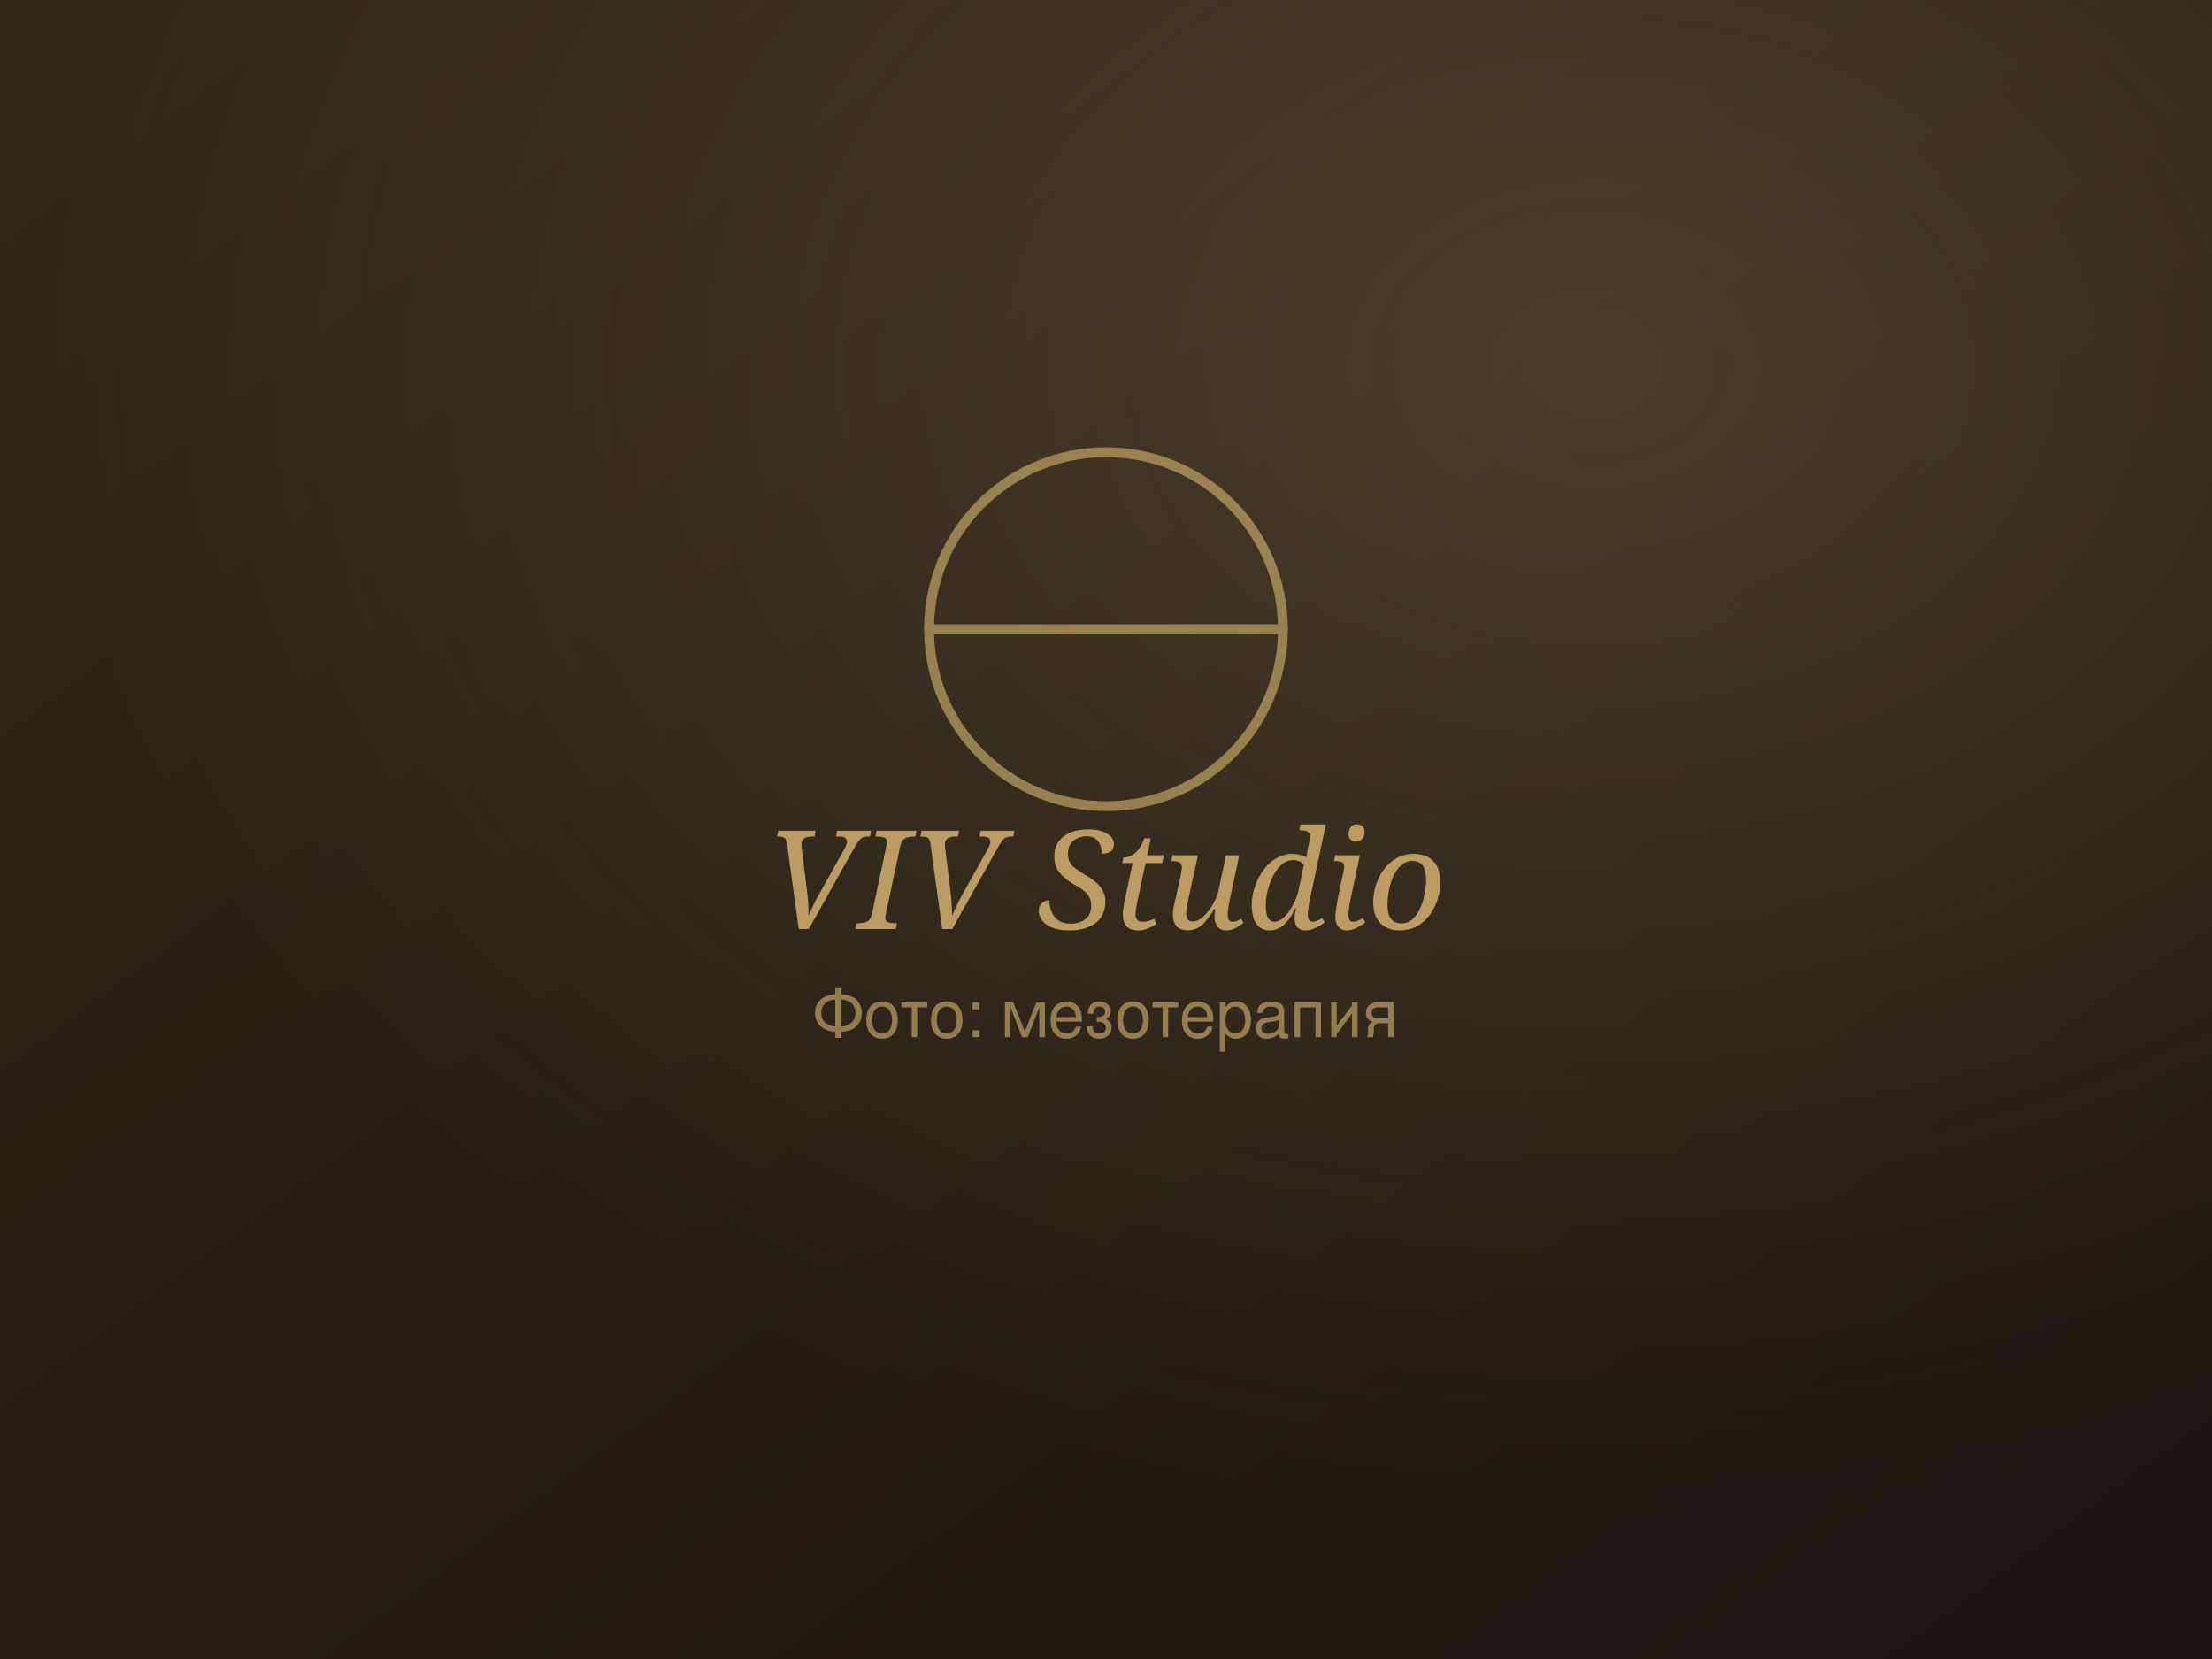
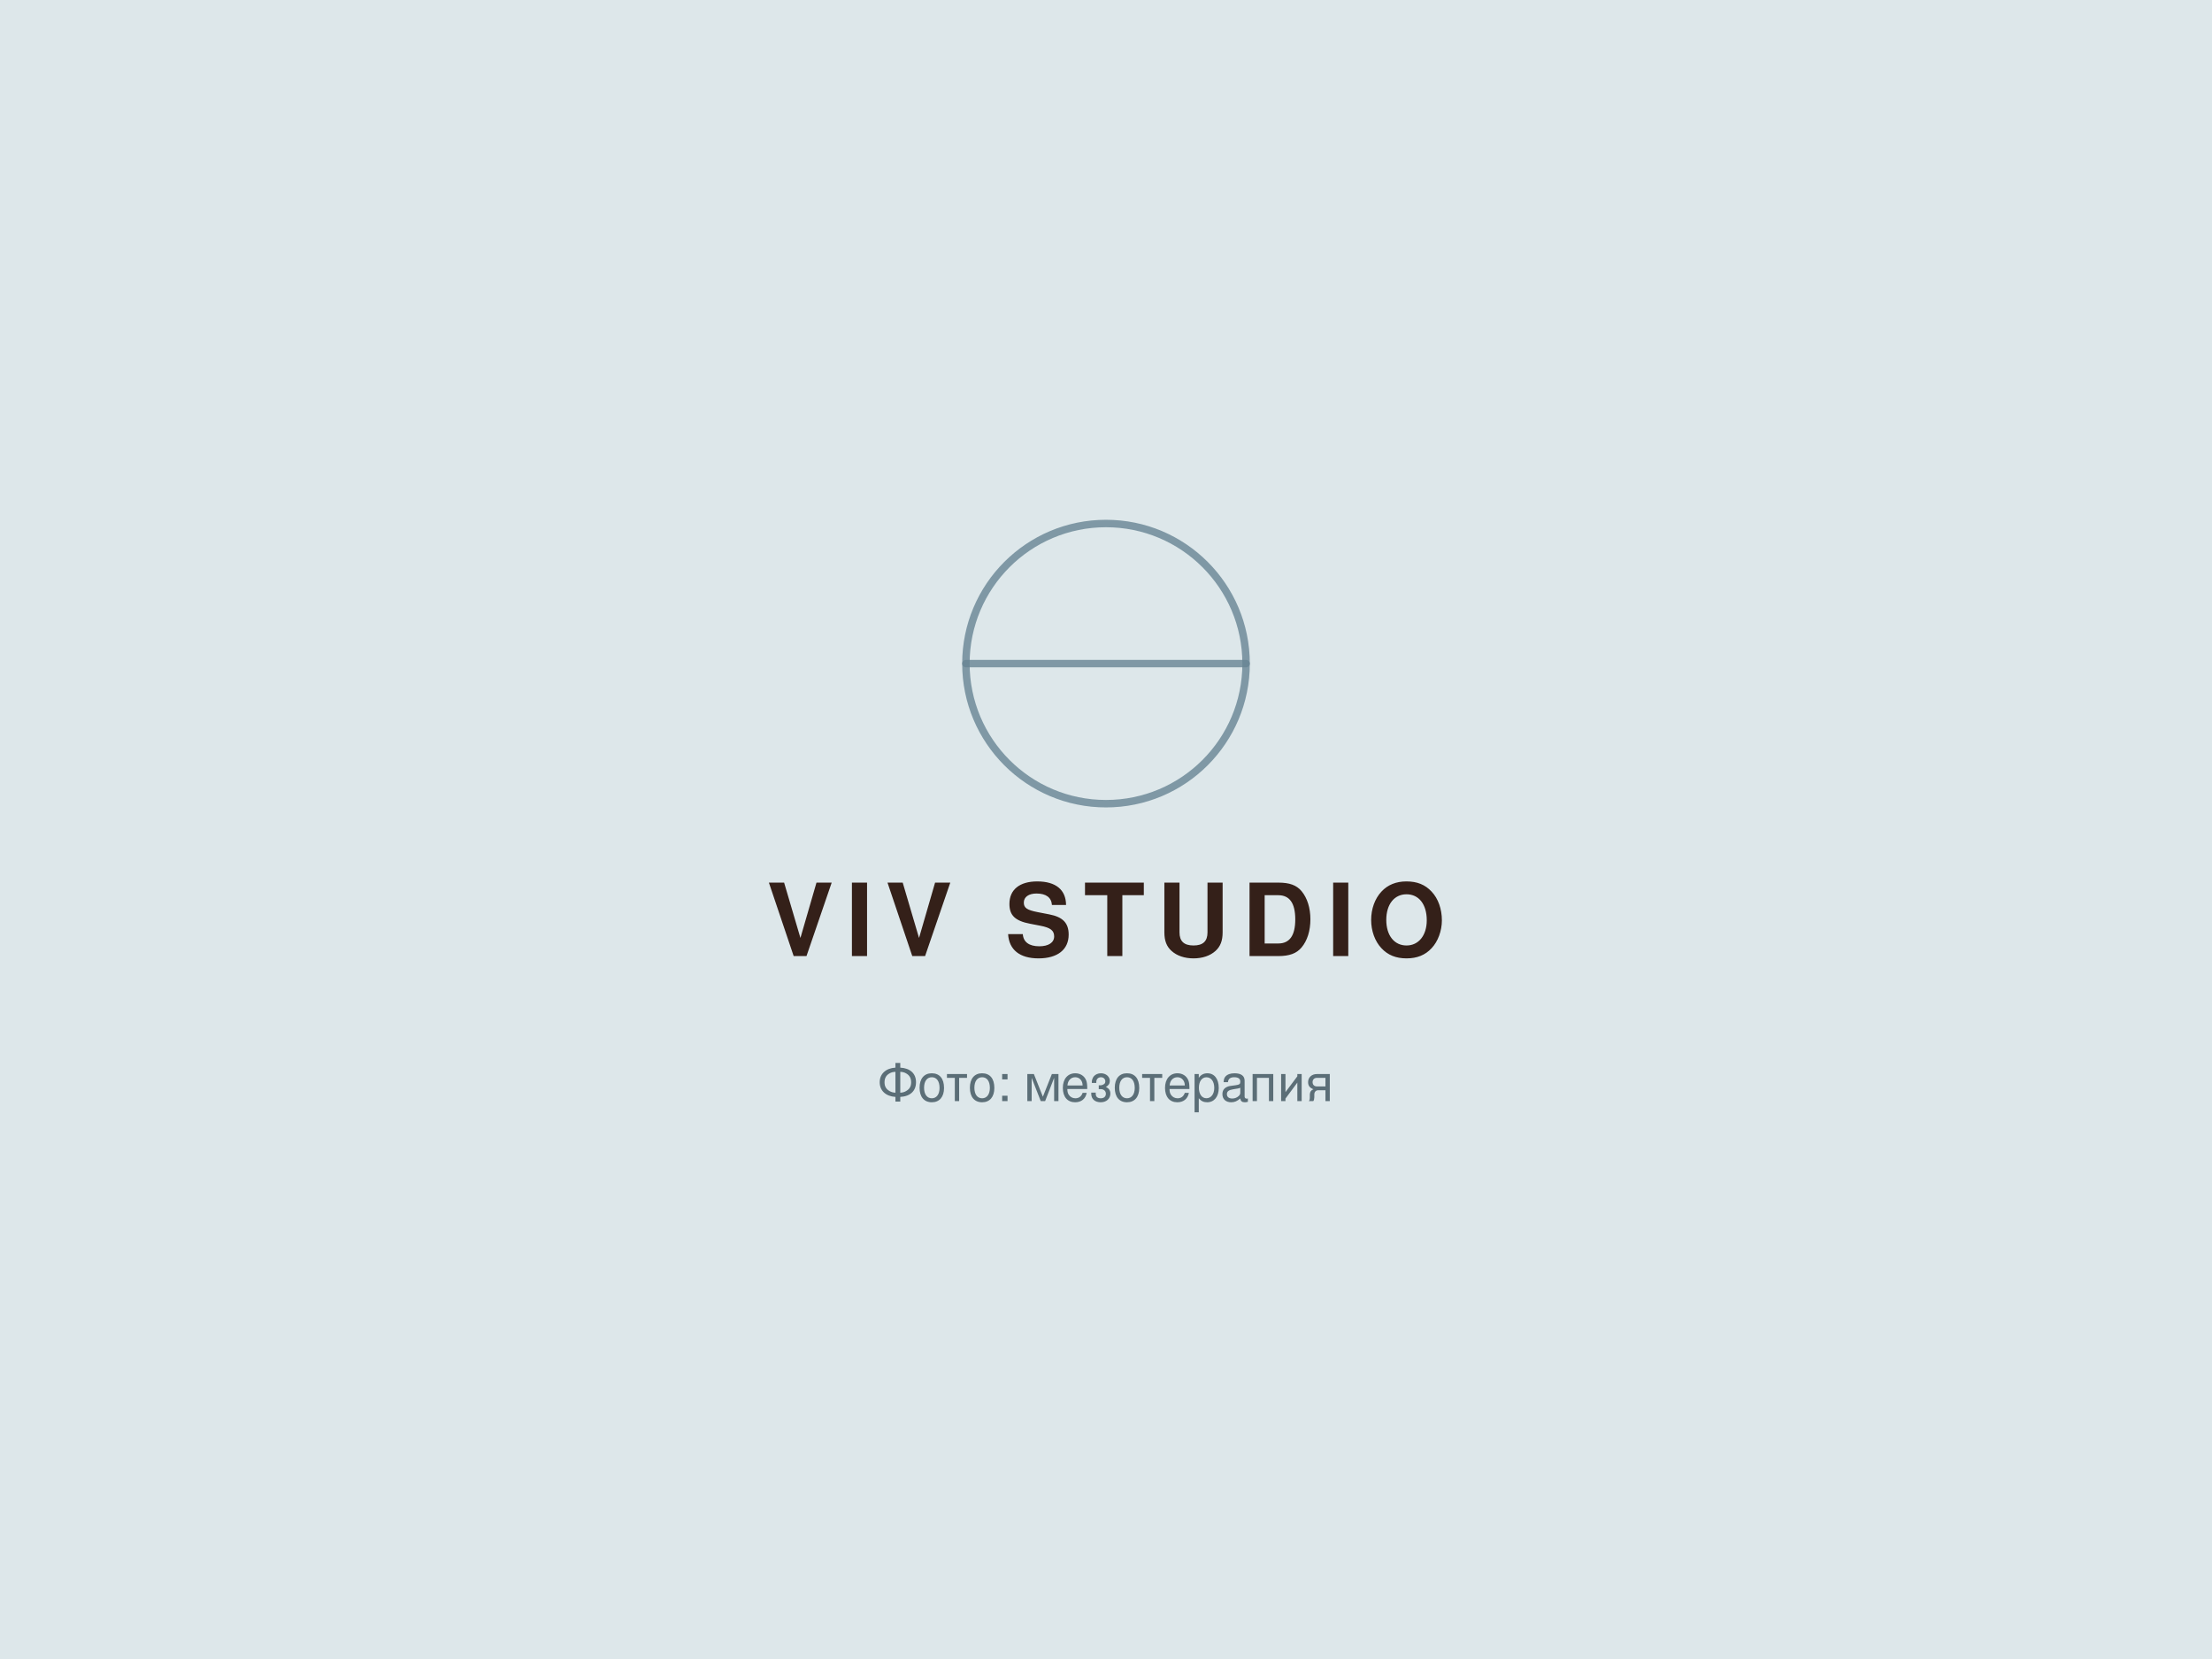
<svg xmlns="http://www.w3.org/2000/svg" viewBox="0 0 900 675" width="900" height="675" role="img">
-   <defs>
-     <linearGradient id="g" x1="0" y1="0" x2="1" y2="1">
-       <stop offset="0" stop-color="#312819" />
-       <stop offset=".55" stop-color="#231D15" />
-       <stop offset="1" stop-color="#181410" />
-     </linearGradient>
-     <radialGradient id="s" cx=".72" cy=".22" r=".7">
-       <stop offset="0" stop-color="#D9B571" stop-opacity=".2" />
-       <stop offset="1" stop-color="#D9B571" stop-opacity="0" />
-     </radialGradient>
-   </defs>
-   <rect width="900" height="675" fill="url(#g)" />
-   <rect width="900" height="675" fill="url(#s)" />
-   <g opacity=".6" fill="none" stroke="#D9B571" stroke-width="4.0">
-     <circle cx="450.0" cy="256" r="72" />
-     <path d="M378 256 l144 0" stroke-linecap="round" />
+   <rect width="900" height="675" fill="#DDE7EA" />
+   <g fill="none" stroke="#688593" stroke-width="3.037" stroke-opacity=".8">
+     <circle cx="450" cy="270" r="57" />
+     <path d="M393 270 L507 270" stroke-linecap="round" />
  </g>
-   <text x="50%" y="378" text-anchor="middle" font-family="Georgia,serif" font-style="italic" font-size="56" fill="#D9B571" opacity=".82">VIV Studio</text>
-   <text x="50%" y="422" text-anchor="middle" font-family="Helvetica,Arial,sans-serif" font-size="27" fill="#D9B571" opacity=".6">Фото: мезотерапия</text>
+   <text x="50%" y="389" text-anchor="middle" font-family="Helvetica,Arial,sans-serif" font-weight="bold" font-size="41" letter-spacing="5" fill="#342019">VIV STUDIO</text>
+   <text x="50%" y="448" text-anchor="middle" font-family="Helvetica,Arial,sans-serif" font-size="21" fill="#5B6E77">Фото: мезотерапия</text>
</svg>
